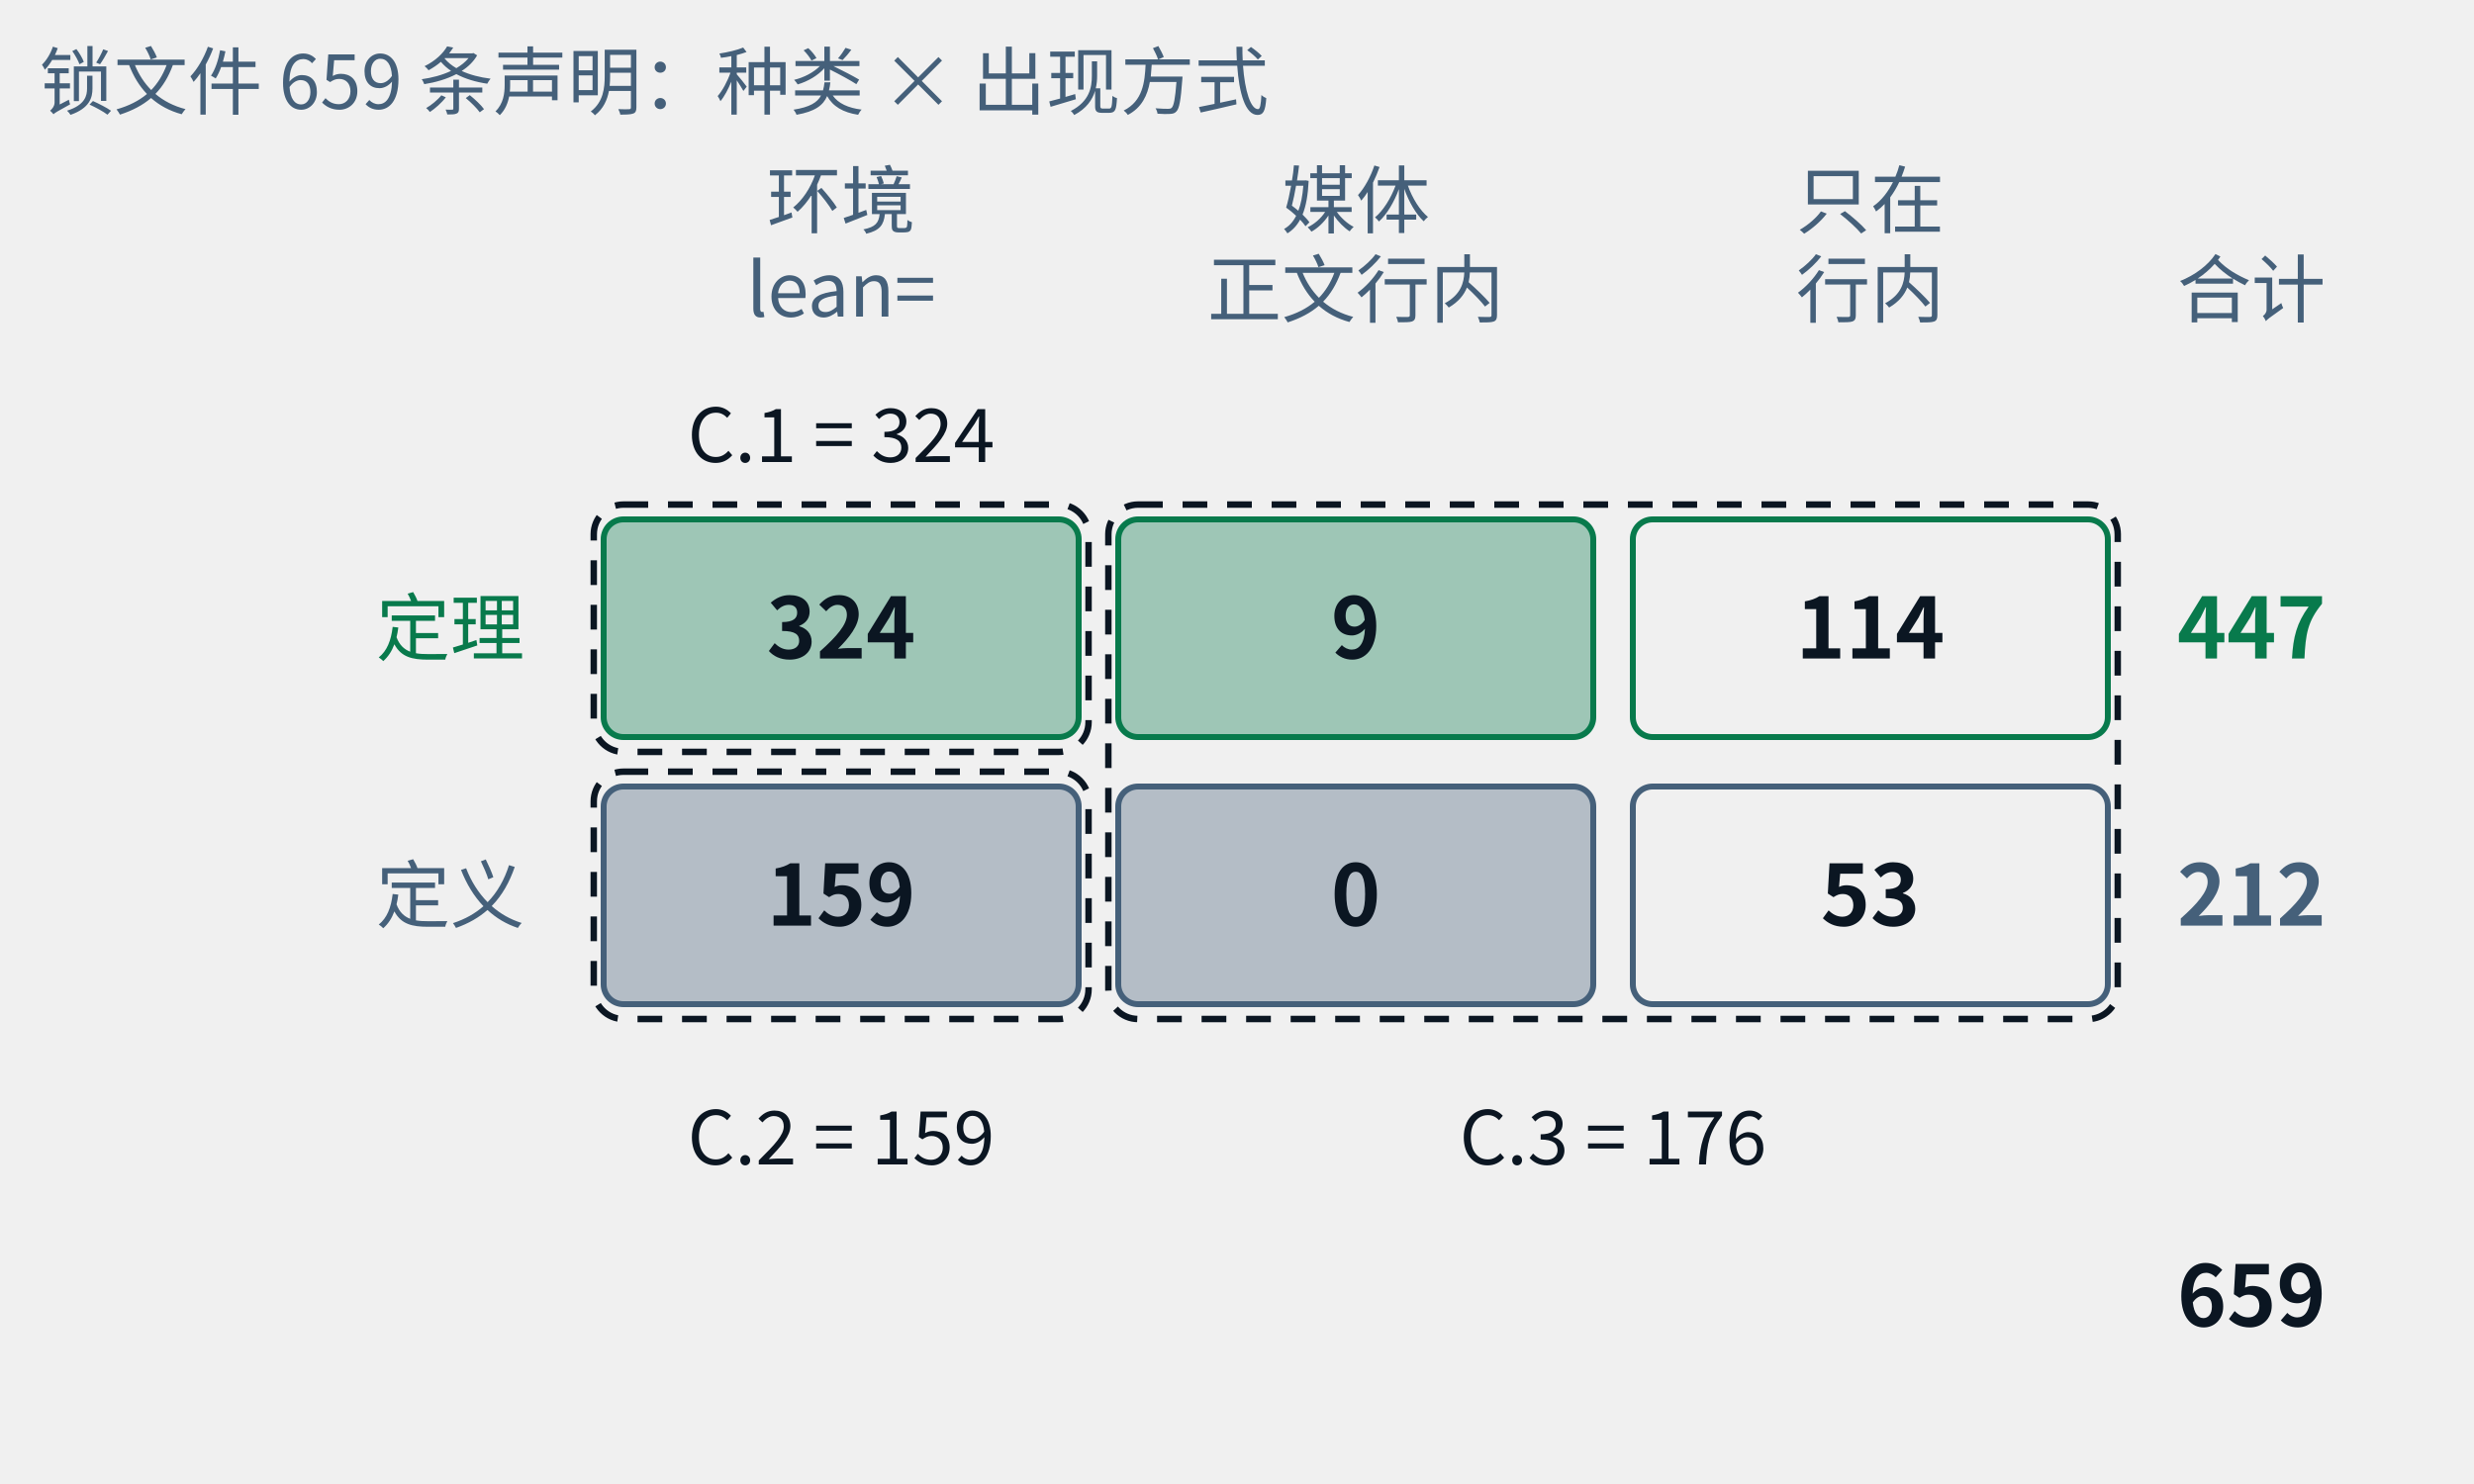
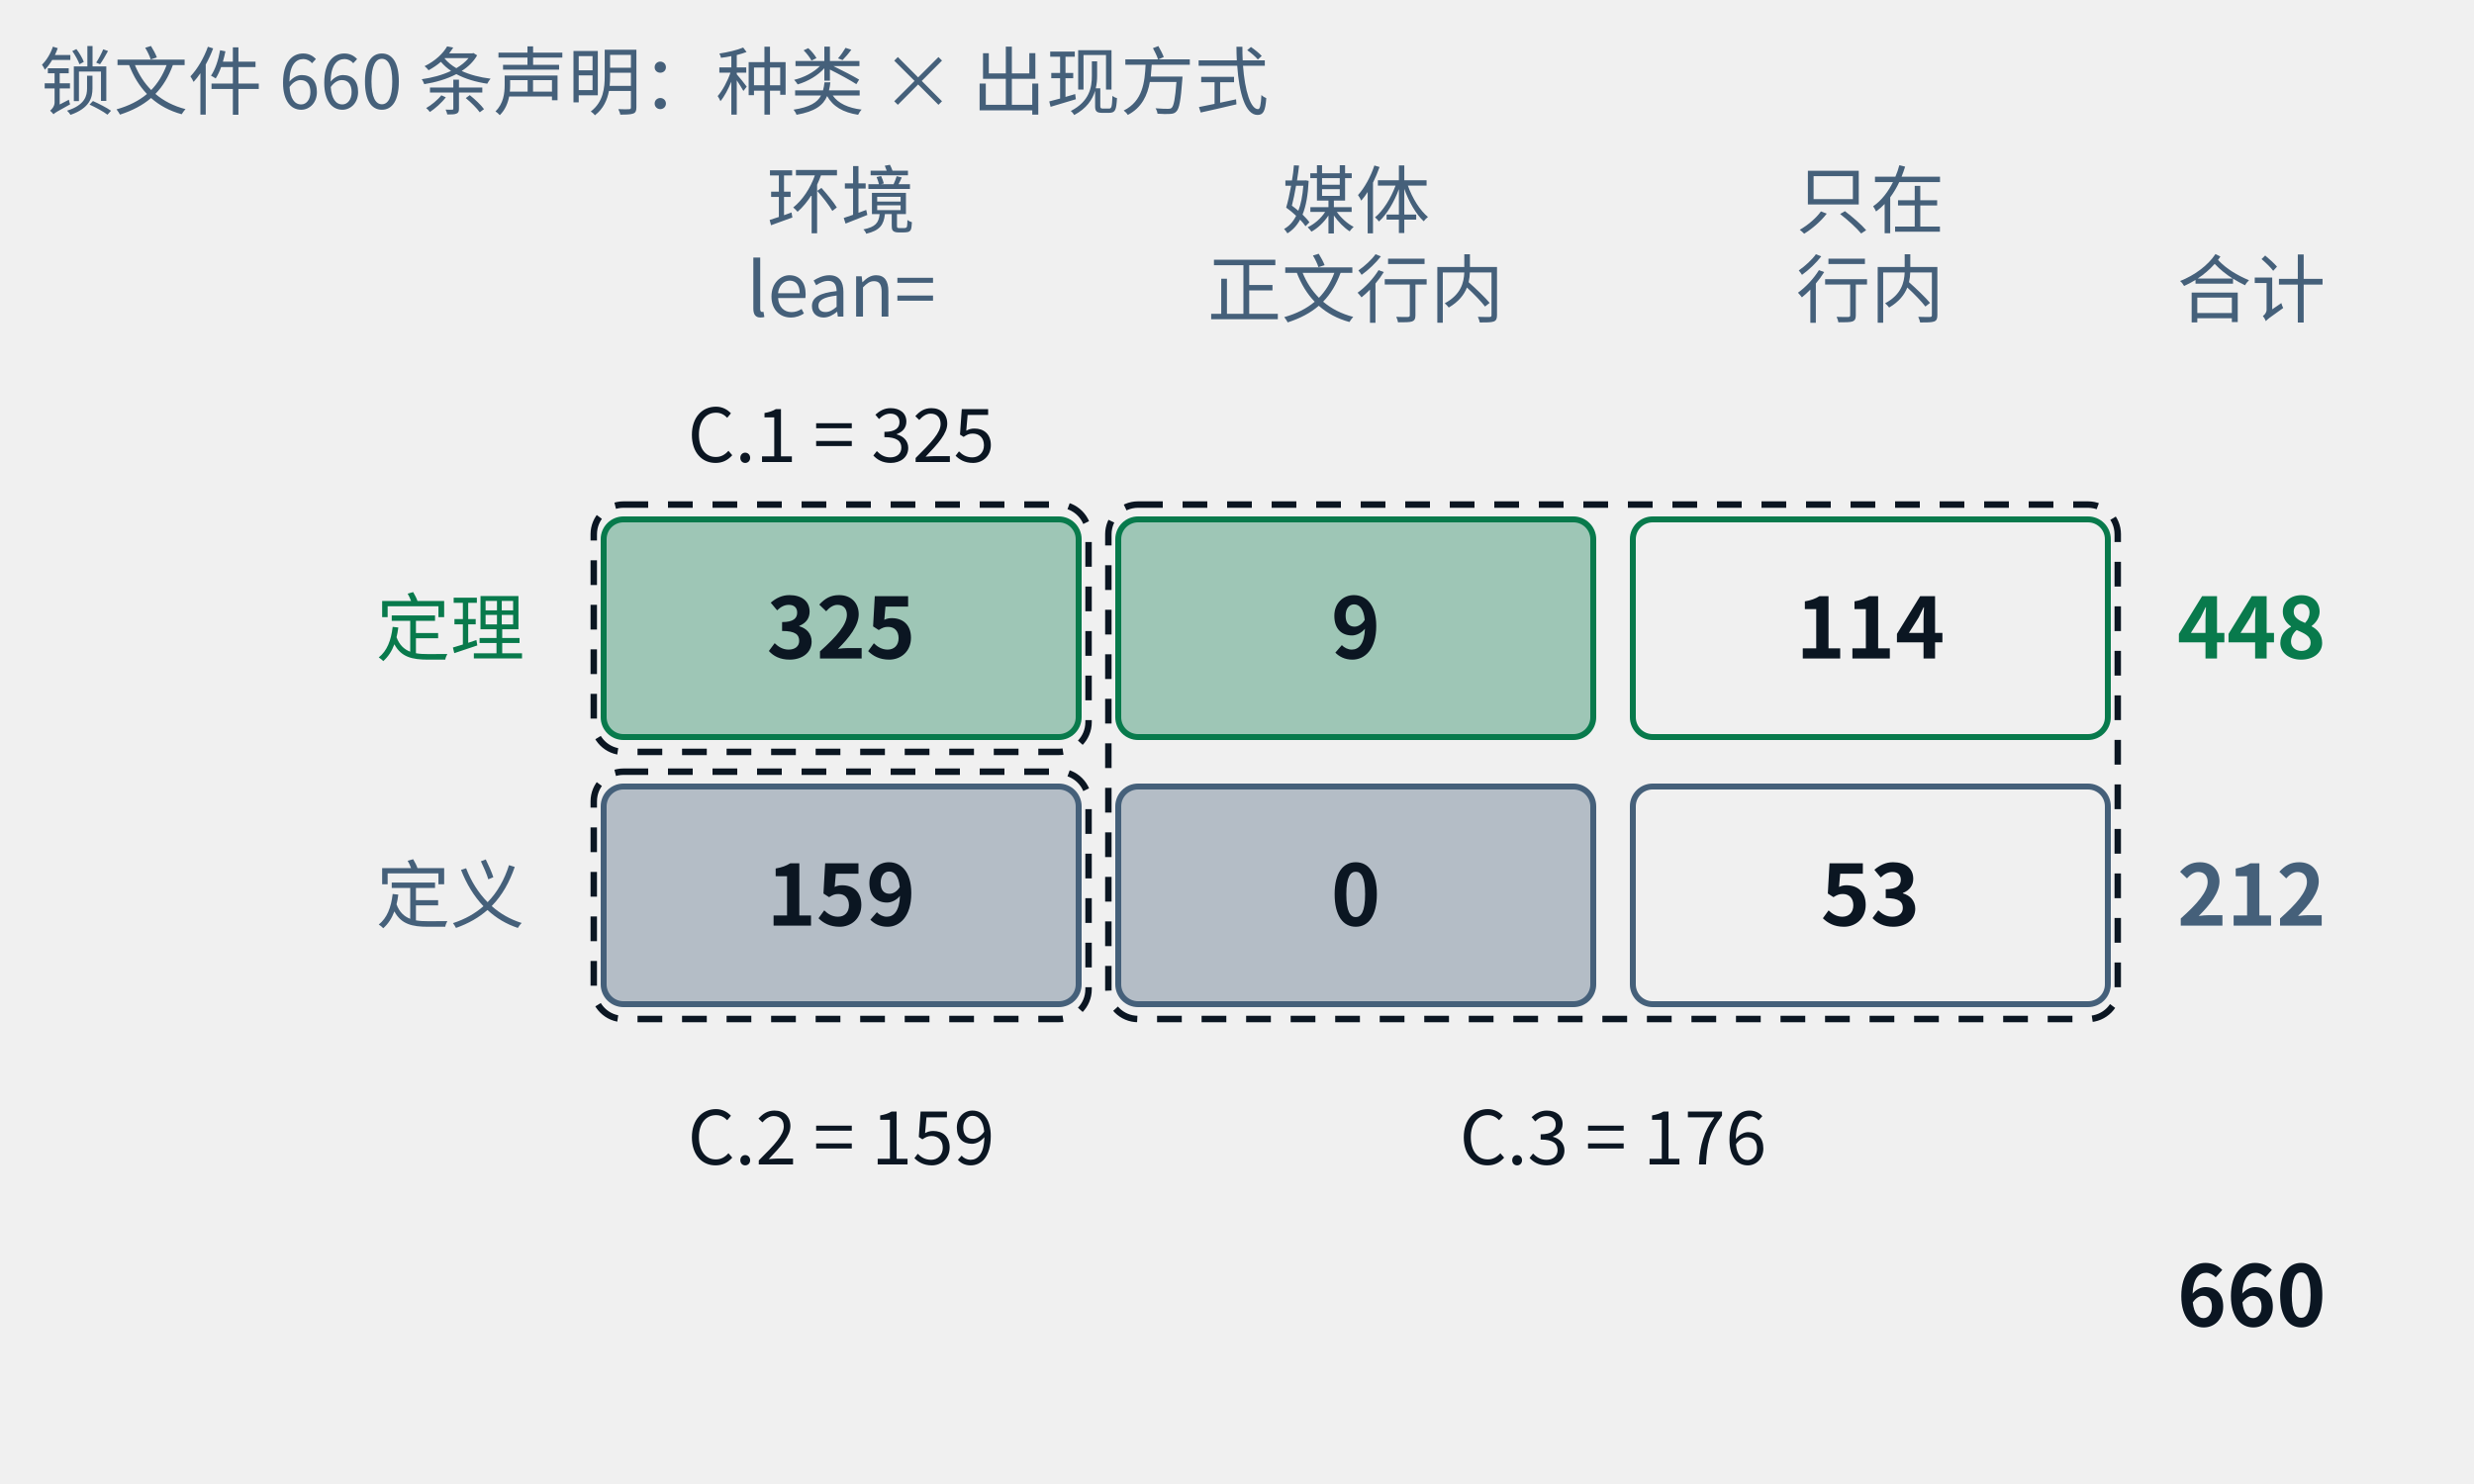
- <svg xmlns="http://www.w3.org/2000/svg" class="tr-fig" data-tr-fig="appc-ledger" data-lang="zh" viewBox="0 0 500 300" width="500" height="300" font-family="'Noto Sans SC', 'Noto Sans CJK SC', 'Source Sans 3', 'PingFang SC', 'Microsoft YaHei', system-ui, sans-serif" role="img" aria-label="一张两行三列的账：行是定理与定义，列是“任意 ::: 环境头以 lean= 引用（包括 example 环境）”“由媒体引用、正文只以行内链接提到”“只在行内链接里出现”。定理一行是 324、9、114，合计 447；定义一行是 159、0、53，合计 212；总计 659。三个虚线框标出附录 C 的三张索引：C.1 = 324，C.2 = 159，C.3 = 9 + 114 + 0 + 53 = 176。">
+ <svg xmlns="http://www.w3.org/2000/svg" class="tr-fig" data-tr-fig="appc-ledger" data-lang="zh" viewBox="0 0 500 300" width="500" height="300" font-family="'Noto Sans SC', 'Noto Sans CJK SC', 'Source Sans 3', 'PingFang SC', 'Microsoft YaHei', system-ui, sans-serif" role="img" aria-label="一张两行三列的账：行是定理与定义，列是“任意 ::: 环境头以 lean= 引用（包括 example 环境）”“由媒体引用、正文只以行内链接提到”“只在行内链接里出现”。定理一行是 325、9、114，合计 448；定义一行是 159、0、53，合计 212；总计 660。三个虚线框标出附录 C 的三张索引：C.1 = 325，C.2 = 159，C.3 = 9 + 114 + 0 + 53 = 176。">
  <style>.ts-ink{stroke:#0b1622}.tf-ink{fill:#0b1622}.ts-dim{stroke:#45607a}.tf-dim{fill:#45607a}.ts-faint{stroke:#9db3c4}.tf-faint{fill:#9db3c4}.ts-edge{stroke:#b9d0dd}.tf-edge{fill:#b9d0dd}.ts-hot{stroke:#5f9bb5}.tf-hot{fill:#5f9bb5}.ts-bg{stroke:#ffffff}.tf-bg{fill:#ffffff}.ts-panel{stroke:#eef5f9}.tf-panel{fill:#eef5f9}.ts-sheet{stroke:#f7fbfd}.tf-sheet{fill:#f7fbfd}.ts-cyan{stroke:#007c8a}.tf-cyan{fill:#007c8a}.ts-magenta{stroke:#b0128f}.tf-magenta{fill:#b0128f}.ts-amber{stroke:#946200}.tf-amber{fill:#946200}.ts-violet{stroke:#5a45c8}.tf-violet{fill:#5a45c8}.ts-ok{stroke:#087a4c}.tf-ok{fill:#087a4c}.ts-warn{stroke:#c21f3a}.tf-warn{fill:#c21f3a}.ts-blue{stroke:#1d5fd0}.tf-blue{fill:#1d5fd0}.ts-orange{stroke:#b85410}.tf-orange{fill:#b85410}.ts-sigma{stroke:#28405a}.tf-sigma{fill:#28405a}@media (prefers-color-scheme:dark){.ts-ink{stroke:#d4efff}.tf-ink{fill:#d4efff}.ts-dim{stroke:#6f8ea5}.tf-dim{fill:#6f8ea5}.ts-faint{stroke:#34506a}.tf-faint{fill:#34506a}.ts-edge{stroke:#143049}.tf-edge{fill:#143049}.ts-hot{stroke:#1f5d7c}.tf-hot{fill:#1f5d7c}.ts-bg{stroke:#03060c}.tf-bg{fill:#03060c}.ts-panel{stroke:#07101b}.tf-panel{fill:#07101b}.ts-sheet{stroke:#050c16}.tf-sheet{fill:#050c16}.ts-cyan{stroke:#19f0ff}.tf-cyan{fill:#19f0ff}.ts-magenta{stroke:#ff2fd0}.tf-magenta{fill:#ff2fd0}.ts-amber{stroke:#ffc83d}.tf-amber{fill:#ffc83d}.ts-violet{stroke:#9d8cff}.tf-violet{fill:#9d8cff}.ts-ok{stroke:#46ffb2}.tf-ok{fill:#46ffb2}.ts-warn{stroke:#ff5064}.tf-warn{fill:#ff5064}.ts-blue{stroke:#2a7bff}.tf-blue{fill:#2a7bff}.ts-orange{stroke:#ff8a3c}.tf-orange{fill:#ff8a3c}.ts-sigma{stroke:#cfe3ff}.tf-sigma{fill:#cfe3ff}}</style>
  <text class="tf-dim" x="170" y="46" font-size="15" text-anchor="middle">环境</text>
  <text class="tf-dim" x="170" y="64" font-size="15" text-anchor="middle">lean=</text>
  <text class="tf-dim" x="274" y="46" font-size="15" text-anchor="middle">媒体</text>
  <text class="tf-dim" x="274" y="64" font-size="15" text-anchor="middle">正文行内</text>
  <text class="tf-dim" x="378" y="46" font-size="15" text-anchor="middle">只在</text>
  <text class="tf-dim" x="378" y="64" font-size="15" text-anchor="middle">行内</text>
  <text class="tf-dim" x="440" y="64" font-size="15">合计</text>
  <text class="tf-ok" x="106" y="132.4" font-size="15" text-anchor="end">定理</text>
  <rect x="122" y="105" width="96" height="44" rx="4" class="ts-ok tf-ok" stroke-width="1.2" fill-opacity="0.35" />
-   <text class="tf-ink" x="170" y="133.12" font-size="17" text-anchor="middle" font-weight="600">324</text>
+   <text class="tf-ink" x="170" y="133.12" font-size="17" text-anchor="middle" font-weight="600">325</text>
  <rect x="226" y="105" width="96" height="44" rx="4" class="ts-ok tf-ok" stroke-width="1.2" fill-opacity="0.35" />
  <text class="tf-ink" x="274" y="133.12" font-size="17" text-anchor="middle" font-weight="600">9</text>
  <rect x="330" y="105" width="96" height="44" rx="4" class="ts-ok" stroke-width="1.2" fill="none" />
  <text class="tf-ink" x="378" y="133.12" font-size="17" text-anchor="middle" font-weight="600">114</text>
-   <text class="tf-ok" x="440" y="133.12" font-size="17" font-weight="600">447</text>
+   <text class="tf-ok" x="440" y="133.12" font-size="17" font-weight="600">448</text>
  <text class="tf-dim" x="106" y="186.4" font-size="15" text-anchor="end">定义</text>
  <rect x="122" y="159" width="96" height="44" rx="4" class="ts-dim tf-dim" stroke-width="1.2" fill-opacity="0.35" />
  <text class="tf-ink" x="170" y="187.12" font-size="17" text-anchor="middle" font-weight="600">159</text>
  <rect x="226" y="159" width="96" height="44" rx="4" class="ts-dim tf-dim" stroke-width="1.2" fill-opacity="0.35" />
  <text class="tf-ink" x="274" y="187.12" font-size="17" text-anchor="middle" font-weight="600">0</text>
  <rect x="330" y="159" width="96" height="44" rx="4" class="ts-dim" stroke-width="1.2" fill="none" />
  <text class="tf-ink" x="378" y="187.12" font-size="17" text-anchor="middle" font-weight="600">53</text>
  <text class="tf-dim" x="440" y="187.12" font-size="17" font-weight="600">212</text>
-   <text class="tf-ink" x="440" y="268.12" font-size="17" font-weight="600">659</text>
+   <text class="tf-ink" x="440" y="268.12" font-size="17" font-weight="600">660</text>
  <rect x="120" y="102" width="100" height="50" rx="6" class="ts-ink" stroke-width="1.3" stroke-dasharray="5 4" fill="none" />
  <rect x="120" y="156" width="100" height="50" rx="6" class="ts-ink" stroke-width="1.3" stroke-dasharray="5 4" fill="none" />
  <rect x="224" y="102" width="204" height="104" rx="6" class="ts-ink" stroke-width="1.3" stroke-dasharray="5 4" fill="none" />
-   <text class="tf-ink" x="170" y="93.4" font-size="15" text-anchor="middle">C.1 = 324</text>
+   <text class="tf-ink" x="170" y="93.4" font-size="15" text-anchor="middle">C.1 = 325</text>
  <text class="tf-ink" x="170" y="235.4" font-size="15" text-anchor="middle">C.2 = 159</text>
  <text class="tf-ink" x="326" y="235.4" font-size="15" text-anchor="middle">C.3 = 176</text>
-   <text class="tf-dim" x="8" y="22" font-size="15">锁文件 659 条声明：种类 × 出现方式</text>
+   <text class="tf-dim" x="8" y="22" font-size="15">锁文件 660 条声明：种类 × 出现方式</text>
</svg>
